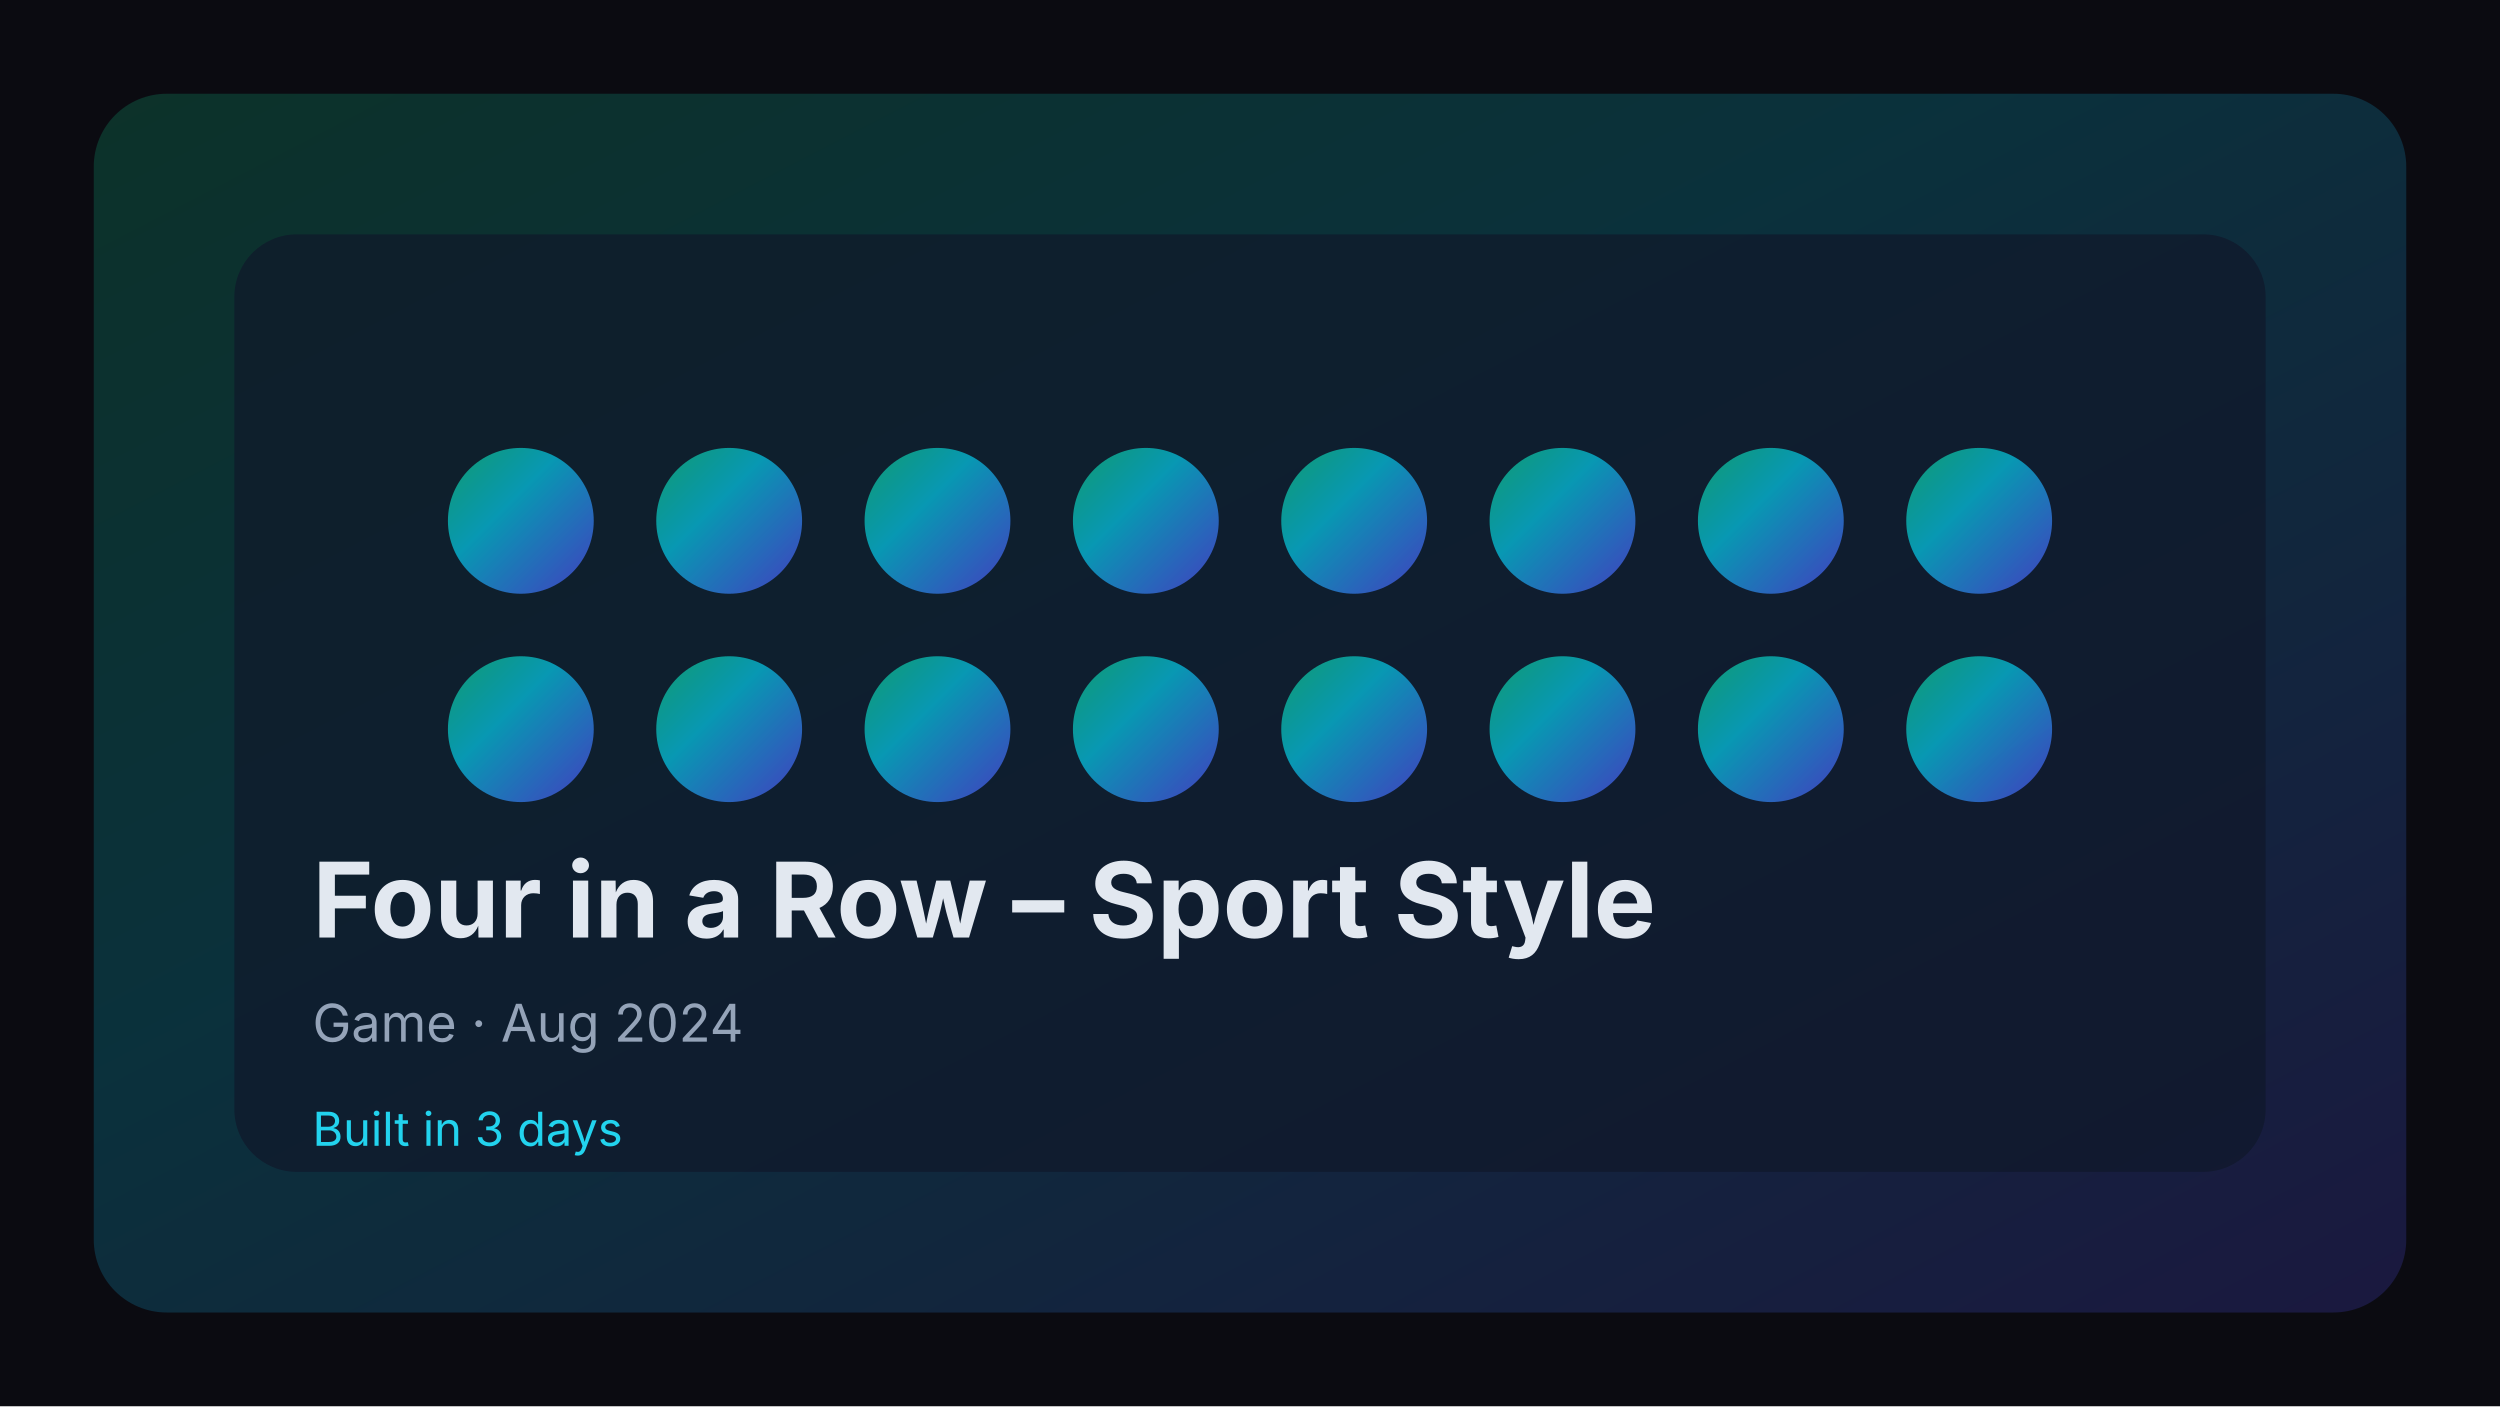
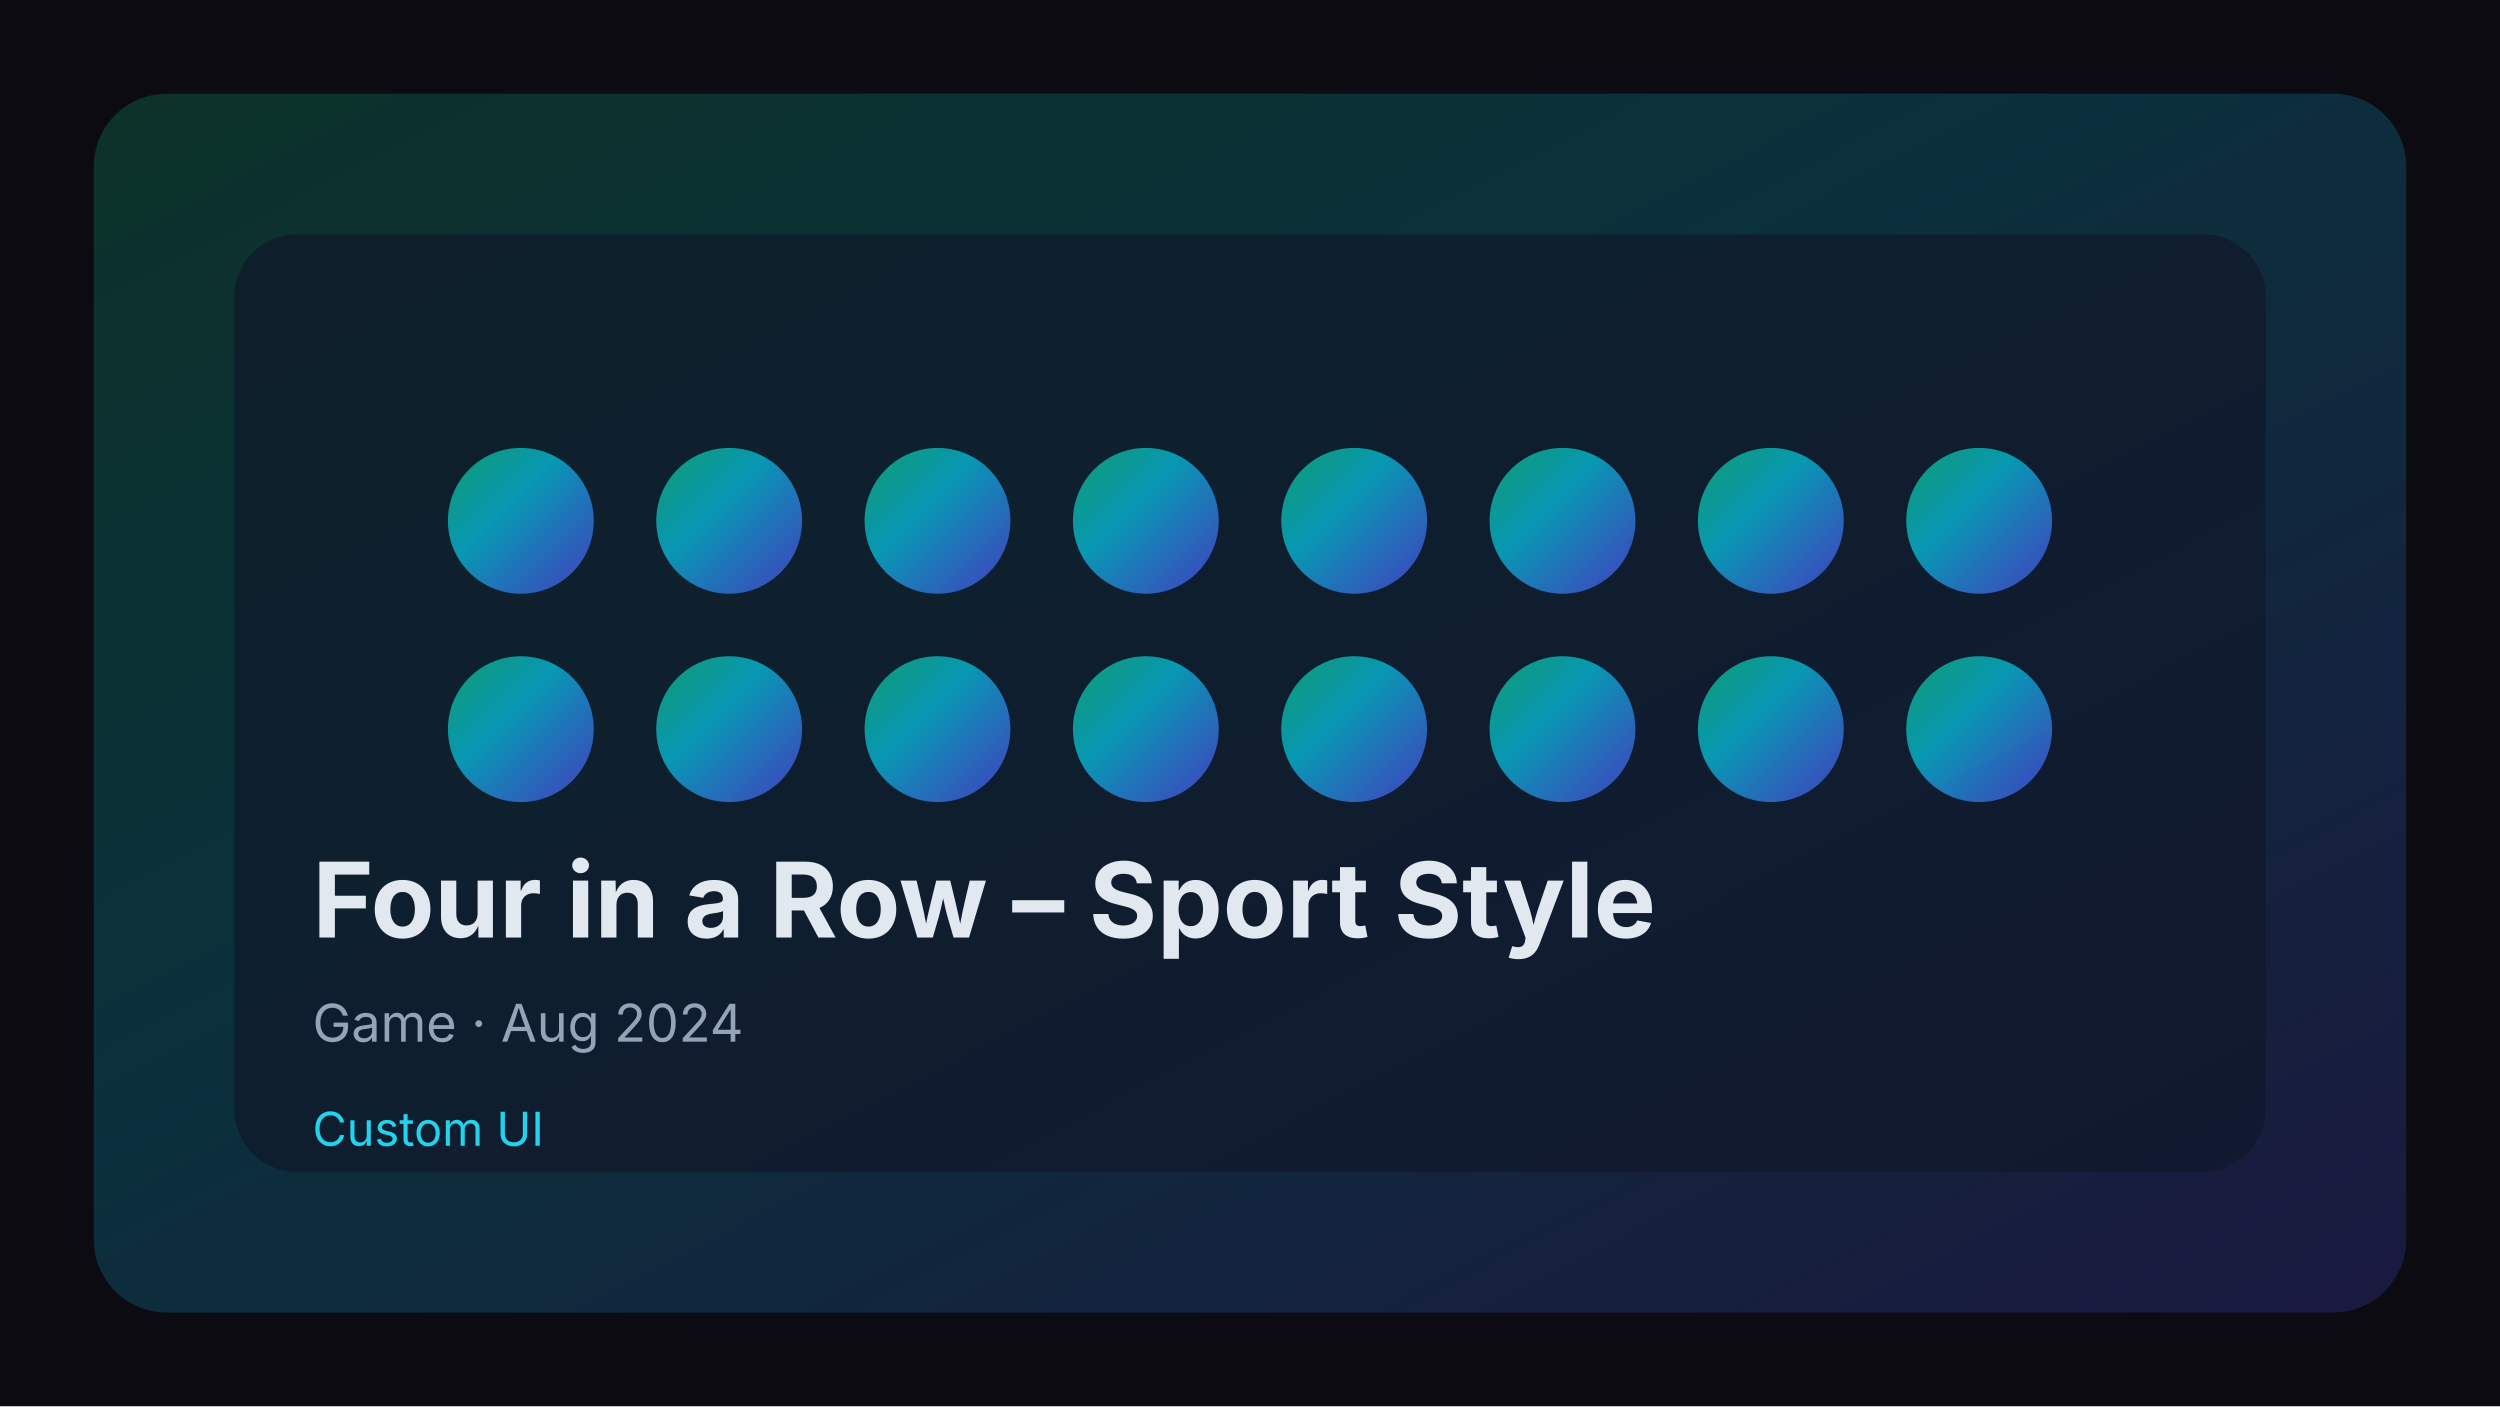
<svg xmlns="http://www.w3.org/2000/svg" width="960" height="540" viewBox="0 0 960 540" role="img" aria-label="Four in a Row game placeholder">
  <defs>
    <linearGradient id="g3" x1="0%" y1="0%" x2="100%" y2="100%">
      <stop stop-color="#10b981" offset="0%" />
      <stop stop-color="#06b6d4" offset="40%" />
      <stop stop-color="#4f46e5" offset="100%" />
    </linearGradient>
  </defs>
  <rect width="960" height="540" fill="#0b0b11" />
  <rect x="36" y="36" width="888" height="468" rx="28" fill="url(#g3)" opacity="0.22" />
  <rect x="90" y="90" width="780" height="360" rx="24" fill="#0f172a" opacity="0.72" />
  <g transform="translate(140 140)" fill="url(#g3)" opacity="0.8">
    <circle cx="60" cy="60" r="28" />
    <circle cx="140" cy="60" r="28" />
    <circle cx="220" cy="60" r="28" />
    <circle cx="300" cy="60" r="28" />
    <circle cx="380" cy="60" r="28" />
    <circle cx="460" cy="60" r="28" />
    <circle cx="540" cy="60" r="28" />
    <circle cx="620" cy="60" r="28" />
    <circle cx="60" cy="140" r="28" />
    <circle cx="140" cy="140" r="28" />
    <circle cx="220" cy="140" r="28" />
    <circle cx="300" cy="140" r="28" />
    <circle cx="380" cy="140" r="28" />
    <circle cx="460" cy="140" r="28" />
    <circle cx="540" cy="140" r="28" />
    <circle cx="620" cy="140" r="28" />
  </g>
  <text x="120" y="360" fill="#e2e8f0" font-family="Inter, system-ui" font-size="40" font-weight="700">Four in a Row – Sport Style</text>
  <text x="120" y="400" fill="#94a3b8" font-family="Inter, system-ui" font-size="20">Game · Aug 2024</text>
-   <text x="120" y="440" fill="#22d3ee" font-family="Inter, system-ui" font-size="18">Built in 3 days</text>
+   <text x="120" y="440" fill="#22d3ee" font-family="Inter, system-ui" font-size="18">Custom UI</text>
</svg>
